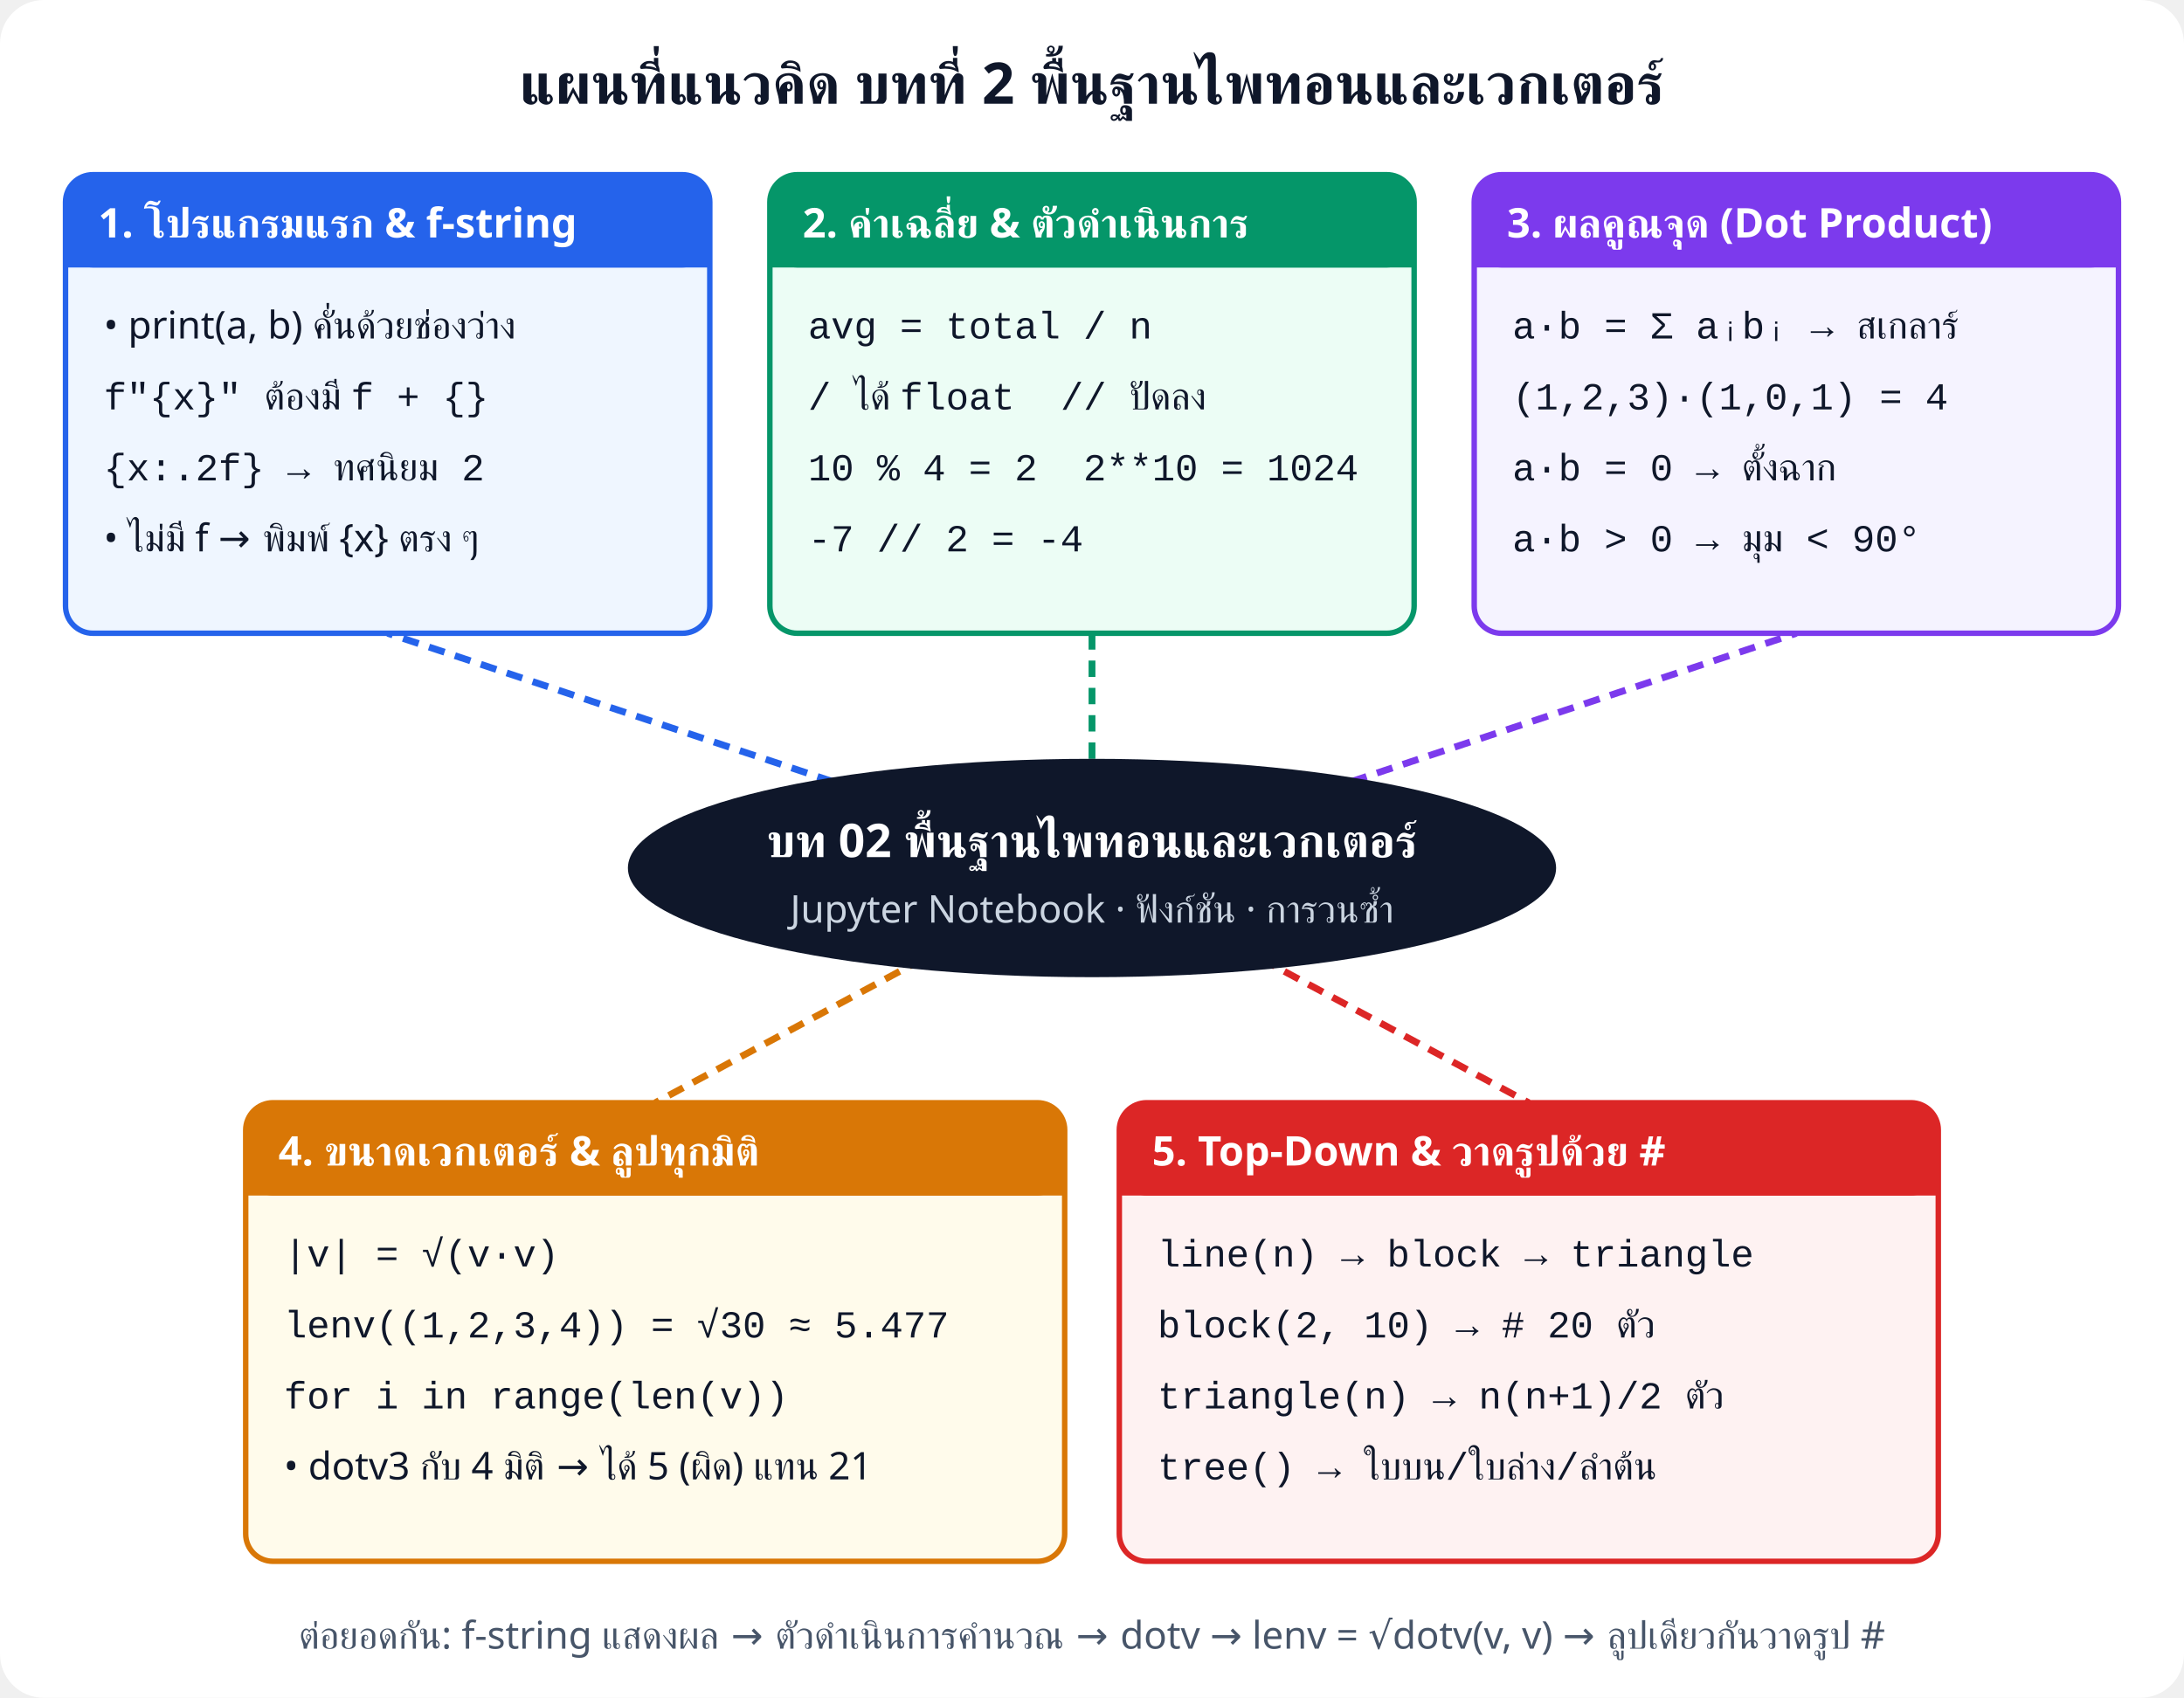
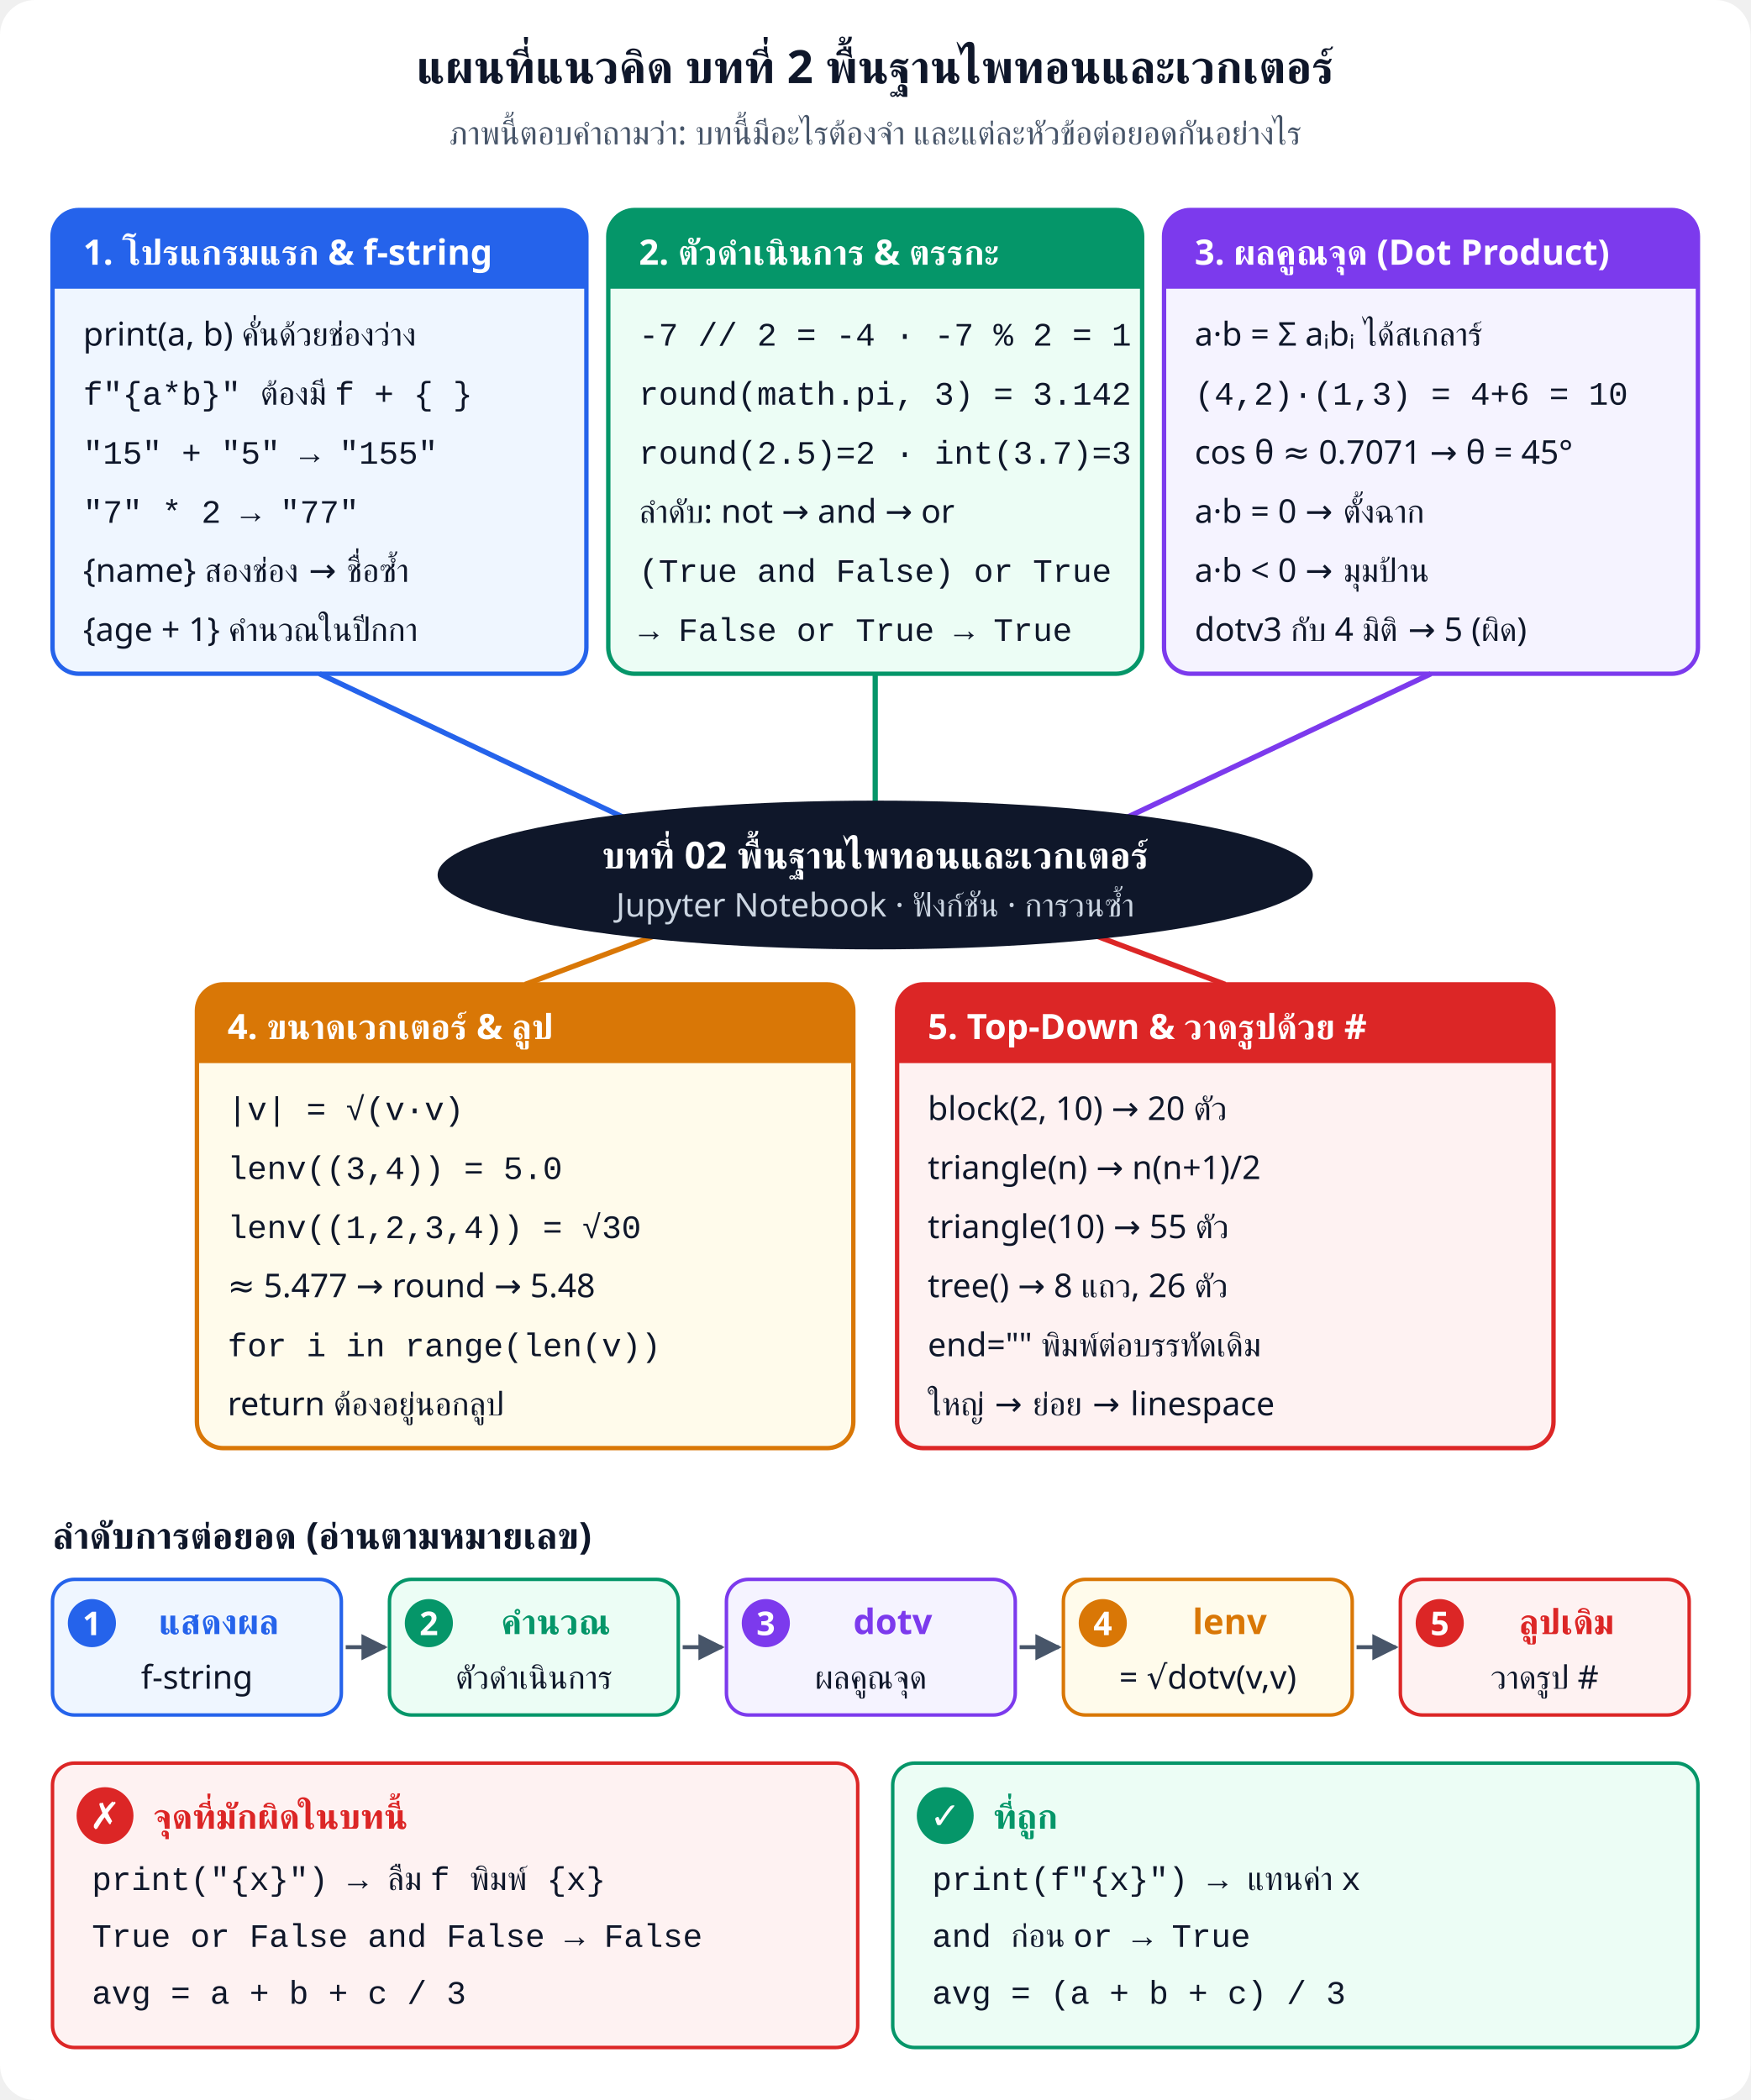
- <svg xmlns="http://www.w3.org/2000/svg" viewBox="0 0 800 622" width="800" height="622" font-family="Sarabun, Tahoma, 'Segoe UI', sans-serif" role="img" aria-label="แผนที่แนวคิด 5 หัวข้อของบทที่ 2">
+ <svg xmlns="http://www.w3.org/2000/svg" viewBox="0 0 800 960" width="800" height="960" font-family="Sarabun, Tahoma, 'Segoe UI', sans-serif" role="img" aria-label="แผนที่แนวคิดบทที่ 2 ห้าหัวข้อพร้อมตัวเลขสำคัญ ลำดับการต่อยอด และจุดที่มักผิด">
  <rect width="100%" height="100%" rx="16" fill="#ffffff" />
  <defs>
-     <marker id="arr" viewBox="0 0 10 10" refX="9" refY="5" markerUnits="userSpaceOnUse" markerWidth="13" markerHeight="13" orient="auto-start-reverse">
+     <marker id="arrB" viewBox="0 0 10 10" refX="9" refY="5" markerUnits="userSpaceOnUse" markerWidth="12" markerHeight="12" orient="auto-start-reverse">
+       <path d="M0,0 L10,5 L0,10 z" fill="#2563eb" />
+     </marker>
+     <marker id="arrG" viewBox="0 0 10 10" refX="9" refY="5" markerUnits="userSpaceOnUse" markerWidth="12" markerHeight="12" orient="auto-start-reverse">
+       <path d="M0,0 L10,5 L0,10 z" fill="#059669" />
+     </marker>
+     <marker id="arrO" viewBox="0 0 10 10" refX="9" refY="5" markerUnits="userSpaceOnUse" markerWidth="12" markerHeight="12" orient="auto-start-reverse">
+       <path d="M0,0 L10,5 L0,10 z" fill="#d97706" />
+     </marker>
+     <marker id="arrR" viewBox="0 0 10 10" refX="9" refY="5" markerUnits="userSpaceOnUse" markerWidth="12" markerHeight="12" orient="auto-start-reverse">
+       <path d="M0,0 L10,5 L0,10 z" fill="#dc2626" />
+     </marker>
+     <marker id="arrP" viewBox="0 0 10 10" refX="9" refY="5" markerUnits="userSpaceOnUse" markerWidth="12" markerHeight="12" orient="auto-start-reverse">
+       <path d="M0,0 L10,5 L0,10 z" fill="#7c3aed" />
+     </marker>
+     <marker id="arrS" viewBox="0 0 10 10" refX="9" refY="5" markerUnits="userSpaceOnUse" markerWidth="12" markerHeight="12" orient="auto-start-reverse">
      <path d="M0,0 L10,5 L0,10 z" fill="#475569" />
    </marker>
-     <marker id="arrB" viewBox="0 0 10 10" refX="9" refY="5" markerUnits="userSpaceOnUse" markerWidth="13" markerHeight="13" orient="auto-start-reverse">
-       <path d="M0,0 L10,5 L0,10 z" fill="#2563eb" />
-     </marker>
-     <marker id="arrG" viewBox="0 0 10 10" refX="9" refY="5" markerUnits="userSpaceOnUse" markerWidth="13" markerHeight="13" orient="auto-start-reverse">
-       <path d="M0,0 L10,5 L0,10 z" fill="#059669" />
-     </marker>
-     <marker id="arrO" viewBox="0 0 10 10" refX="9" refY="5" markerUnits="userSpaceOnUse" markerWidth="13" markerHeight="13" orient="auto-start-reverse">
-       <path d="M0,0 L10,5 L0,10 z" fill="#d97706" />
-     </marker>
-     <marker id="arrR" viewBox="0 0 10 10" refX="9" refY="5" markerUnits="userSpaceOnUse" markerWidth="13" markerHeight="13" orient="auto-start-reverse">
-       <path d="M0,0 L10,5 L0,10 z" fill="#dc2626" />
-     </marker>
-     <marker id="arrP" viewBox="0 0 10 10" refX="9" refY="5" markerUnits="userSpaceOnUse" markerWidth="13" markerHeight="13" orient="auto-start-reverse">
-       <path d="M0,0 L10,5 L0,10 z" fill="#7c3aed" />
-     </marker>
  </defs>
-   <text x="400" y="38" font-size="21" fill="#0f172a" font-weight="bold" text-anchor="middle">แผนที่แนวคิด บทที่ 2 พื้นฐานไพทอนและเวกเตอร์</text>
-   <line x1="400" y1="318" x2="142" y2="232" stroke="#2563eb" stroke-width="2.5" stroke-dasharray="6 4" />
-   <line x1="400" y1="318" x2="400" y2="232" stroke="#059669" stroke-width="2.5" stroke-dasharray="6 4" />
-   <line x1="400" y1="318" x2="658" y2="232" stroke="#7c3aed" stroke-width="2.5" stroke-dasharray="6 4" />
-   <line x1="400" y1="318" x2="240" y2="404" stroke="#d97706" stroke-width="2.5" stroke-dasharray="6 4" />
-   <line x1="400" y1="318" x2="560" y2="404" stroke="#dc2626" stroke-width="2.5" stroke-dasharray="6 4" />
-   <ellipse cx="400" cy="318" rx="170" ry="40" fill="#0f172a" />
-   <text x="400" y="314" font-size="17" fill="#ffffff" font-weight="bold" text-anchor="middle">บท 02 พื้นฐานไพทอนและเวกเตอร์</text>
-   <text x="400" y="338" font-size="14" fill="#cbd5e1" text-anchor="middle">Jupyter Notebook · ฟังก์ชัน · การวนซ้ำ</text>
-   <rect x="24" y="64" width="236" height="168" rx="10" fill="#eff6ff" stroke="#2563eb" stroke-width="2" />
-   <rect x="24" y="64" width="236" height="34" rx="10" fill="#2563eb" />
-   <rect x="24" y="84" width="236" height="14" rx="0" fill="#2563eb" />
-   <text x="36" y="87" font-size="15" fill="#ffffff" font-weight="bold">1. โปรแกรมแรก &amp; f-string</text>
-   <text x="38" y="124" font-size="14" fill="#0f172a">• print(a, b) คั่นด้วยช่องว่าง</text>
-   <text x="38" y="150" font-size="14" fill="#0f172a" font-family="Consolas, 'Courier New', monospace" xml:space="preserve">f"{x}" ต้องมี f + {}</text>
-   <text x="38" y="176" font-size="14" fill="#0f172a" font-family="Consolas, 'Courier New', monospace" xml:space="preserve">{x:.2f} → ทศนิยม 2</text>
-   <text x="38" y="202" font-size="14" fill="#0f172a">• ไม่มี f → พิมพ์ {x} ตรง ๆ</text>
-   <rect x="282" y="64" width="236" height="168" rx="10" fill="#ecfdf5" stroke="#059669" stroke-width="2" />
-   <rect x="282" y="64" width="236" height="34" rx="10" fill="#059669" />
-   <rect x="282" y="84" width="236" height="14" rx="0" fill="#059669" />
-   <text x="294" y="87" font-size="15" fill="#ffffff" font-weight="bold">2. ค่าเฉลี่ย &amp; ตัวดำเนินการ</text>
-   <text x="296" y="124" font-size="14" fill="#0f172a" font-family="Consolas, 'Courier New', monospace" xml:space="preserve">avg = total / n</text>
-   <text x="296" y="150" font-size="14" fill="#0f172a" font-family="Consolas, 'Courier New', monospace" xml:space="preserve">/ ได้ float  // ปัดลง</text>
-   <text x="296" y="176" font-size="14" fill="#0f172a" font-family="Consolas, 'Courier New', monospace" xml:space="preserve">10 % 4 = 2  2**10 = 1024</text>
-   <text x="296" y="202" font-size="14" fill="#0f172a" font-family="Consolas, 'Courier New', monospace" xml:space="preserve">-7 // 2 = -4</text>
-   <rect x="540" y="64" width="236" height="168" rx="10" fill="#f5f3ff" stroke="#7c3aed" stroke-width="2" />
-   <rect x="540" y="64" width="236" height="34" rx="10" fill="#7c3aed" />
-   <rect x="540" y="84" width="236" height="14" rx="0" fill="#7c3aed" />
-   <text x="552" y="87" font-size="15" fill="#ffffff" font-weight="bold">3. ผลคูณจุด (Dot Product)</text>
-   <text x="554" y="124" font-size="14" fill="#0f172a" font-family="Consolas, 'Courier New', monospace" xml:space="preserve">a·b = Σ aᵢbᵢ → สเกลาร์</text>
-   <text x="554" y="150" font-size="14" fill="#0f172a" font-family="Consolas, 'Courier New', monospace" xml:space="preserve">(1,2,3)·(1,0,1) = 4</text>
-   <text x="554" y="176" font-size="14" fill="#0f172a" font-family="Consolas, 'Courier New', monospace" xml:space="preserve">a·b = 0 → ตั้งฉาก</text>
-   <text x="554" y="202" font-size="14" fill="#0f172a" font-family="Consolas, 'Courier New', monospace" xml:space="preserve">a·b &gt; 0 → มุม &lt; 90°</text>
-   <rect x="90" y="404" width="300" height="168" rx="10" fill="#fffbeb" stroke="#d97706" stroke-width="2" />
-   <rect x="90" y="404" width="300" height="34" rx="10" fill="#d97706" />
-   <rect x="90" y="424" width="300" height="14" rx="0" fill="#d97706" />
-   <text x="102" y="427" font-size="15" fill="#ffffff" font-weight="bold">4. ขนาดเวกเตอร์ &amp; ลูปทุกมิติ</text>
-   <text x="104" y="464" font-size="14" fill="#0f172a" font-family="Consolas, 'Courier New', monospace" xml:space="preserve">|v| = √(v·v)</text>
-   <text x="104" y="490" font-size="14" fill="#0f172a" font-family="Consolas, 'Courier New', monospace" xml:space="preserve">lenv((1,2,3,4)) = √30 ≈ 5.477</text>
-   <text x="104" y="516" font-size="14" fill="#0f172a" font-family="Consolas, 'Courier New', monospace" xml:space="preserve">for i in range(len(v))</text>
-   <text x="104" y="542" font-size="14" fill="#0f172a">• dotv3 กับ 4 มิติ → ได้ 5 (ผิด) แทน 21</text>
-   <rect x="410" y="404" width="300" height="168" rx="10" fill="#fef2f2" stroke="#dc2626" stroke-width="2" />
-   <rect x="410" y="404" width="300" height="34" rx="10" fill="#dc2626" />
-   <rect x="410" y="424" width="300" height="14" rx="0" fill="#dc2626" />
-   <text x="422" y="427" font-size="15" fill="#ffffff" font-weight="bold">5. Top-Down &amp; วาดรูปด้วย #</text>
-   <text x="424" y="464" font-size="14" fill="#0f172a" font-family="Consolas, 'Courier New', monospace" xml:space="preserve">line(n) → block → triangle</text>
-   <text x="424" y="490" font-size="14" fill="#0f172a" font-family="Consolas, 'Courier New', monospace" xml:space="preserve">block(2, 10) → # 20 ตัว</text>
-   <text x="424" y="516" font-size="14" fill="#0f172a" font-family="Consolas, 'Courier New', monospace" xml:space="preserve">triangle(n) → n(n+1)/2 ตัว</text>
-   <text x="424" y="542" font-size="14" fill="#0f172a" font-family="Consolas, 'Courier New', monospace" xml:space="preserve">tree() → ใบบน/ใบล่าง/ลำต้น</text>
-   <text x="400" y="604" font-size="14" fill="#475569" text-anchor="middle">ต่อยอดกัน: f-string แสดงผล → ตัวดำเนินการคำนวณ → dotv → lenv = √dotv(v, v) → ลูปเดียวกันวาดรูป #</text>
+   <text x="400" y="38" font-size="21" fill="#0f172a" text-anchor="middle" font-weight="bold">แผนที่แนวคิด บทที่ 2 พื้นฐานไพทอนและเวกเตอร์</text>
+   <text x="400" y="66" font-size="15" fill="#475569" text-anchor="middle">ภาพนี้ตอบคำถามว่า: บทนี้มีอะไรต้องจำ และแต่ละหัวข้อต่อยอดกันอย่างไร</text>
+   <rect x="24" y="96" width="244" height="212" rx="12" fill="#eff6ff" stroke="#2563eb" stroke-width="2" />
+   <path d="M24,132 V108 Q24,96 36,96 H256 Q268,96 268,108 V132 Z" fill="#2563eb" />
+   <text x="38" y="121" font-size="16" fill="#ffffff" text-anchor="start" font-weight="bold">1. โปรแกรมแรก &amp; f-string</text>
+   <text x="38" y="158" font-size="15" fill="#0f172a" text-anchor="start">print(a, b) คั่นด้วยช่องว่าง</text>
+   <text x="38" y="185" font-size="15" fill="#0f172a" text-anchor="start" font-family="Consolas, 'Courier New', monospace" xml:space="preserve">f"{a*b}" ต้องมี f + { }</text>
+   <text x="38" y="212" font-size="15" fill="#0f172a" text-anchor="start" font-family="Consolas, 'Courier New', monospace" xml:space="preserve">"15" + "5" → "155"</text>
+   <text x="38" y="239" font-size="15" fill="#0f172a" text-anchor="start" font-family="Consolas, 'Courier New', monospace" xml:space="preserve">"7" * 2 → "77"</text>
+   <text x="38" y="266" font-size="15" fill="#0f172a" text-anchor="start">{name} สองช่อง → ชื่อซ้ำ</text>
+   <text x="38" y="293" font-size="15" fill="#0f172a" text-anchor="start">{age + 1} คำนวณในปีกกา</text>
+   <rect x="278" y="96" width="244" height="212" rx="12" fill="#ecfdf5" stroke="#059669" stroke-width="2" />
+   <path d="M278,132 V108 Q278,96 290,96 H510 Q522,96 522,108 V132 Z" fill="#059669" />
+   <text x="292" y="121" font-size="16" fill="#ffffff" text-anchor="start" font-weight="bold">2. ตัวดำเนินการ &amp; ตรรกะ</text>
+   <text x="292" y="158" font-size="15" fill="#0f172a" text-anchor="start" font-family="Consolas, 'Courier New', monospace" xml:space="preserve">-7 // 2 = -4 · -7 % 2 = 1</text>
+   <text x="292" y="185" font-size="15" fill="#0f172a" text-anchor="start" font-family="Consolas, 'Courier New', monospace" xml:space="preserve">round(math.pi, 3) = 3.142</text>
+   <text x="292" y="212" font-size="15" fill="#0f172a" text-anchor="start" font-family="Consolas, 'Courier New', monospace" xml:space="preserve">round(2.5)=2 · int(3.7)=3</text>
+   <text x="292" y="239" font-size="15" fill="#0f172a" text-anchor="start">ลำดับ: not → and → or</text>
+   <text x="292" y="266" font-size="15" fill="#0f172a" text-anchor="start" font-family="Consolas, 'Courier New', monospace" xml:space="preserve">(True and False) or True</text>
+   <text x="292" y="293" font-size="15" fill="#0f172a" text-anchor="start" font-family="Consolas, 'Courier New', monospace" xml:space="preserve">→ False or True → True</text>
+   <rect x="532" y="96" width="244" height="212" rx="12" fill="#f5f3ff" stroke="#7c3aed" stroke-width="2" />
+   <path d="M532,132 V108 Q532,96 544,96 H764 Q776,96 776,108 V132 Z" fill="#7c3aed" />
+   <text x="546" y="121" font-size="16" fill="#ffffff" text-anchor="start" font-weight="bold">3. ผลคูณจุด (Dot Product)</text>
+   <text x="546" y="158" font-size="15" fill="#0f172a" text-anchor="start">a·b = Σ aᵢbᵢ ได้สเกลาร์</text>
+   <text x="546" y="185" font-size="15" fill="#0f172a" text-anchor="start" font-family="Consolas, 'Courier New', monospace" xml:space="preserve">(4,2)·(1,3) = 4+6 = 10</text>
+   <text x="546" y="212" font-size="15" fill="#0f172a" text-anchor="start">cos θ ≈ 0.7071 → θ = 45°</text>
+   <text x="546" y="239" font-size="15" fill="#0f172a" text-anchor="start">a·b = 0 → ตั้งฉาก</text>
+   <text x="546" y="266" font-size="15" fill="#0f172a" text-anchor="start">a·b &lt; 0 → มุมป้าน</text>
+   <text x="546" y="293" font-size="15" fill="#0f172a" text-anchor="start">dotv3 กับ 4 มิติ → 5 (ผิด)</text>
+   <rect x="90" y="450" width="300" height="212" rx="12" fill="#fffbeb" stroke="#d97706" stroke-width="2" />
+   <path d="M90,486 V462 Q90,450 102,450 H378 Q390,450 390,462 V486 Z" fill="#d97706" />
+   <text x="104" y="475" font-size="16" fill="#ffffff" text-anchor="start" font-weight="bold">4. ขนาดเวกเตอร์ &amp; ลูป</text>
+   <text x="104" y="512" font-size="15" fill="#0f172a" text-anchor="start" font-family="Consolas, 'Courier New', monospace" xml:space="preserve">|v| = √(v·v)</text>
+   <text x="104" y="539" font-size="15" fill="#0f172a" text-anchor="start" font-family="Consolas, 'Courier New', monospace" xml:space="preserve">lenv((3,4)) = 5.0</text>
+   <text x="104" y="566" font-size="15" fill="#0f172a" text-anchor="start" font-family="Consolas, 'Courier New', monospace" xml:space="preserve">lenv((1,2,3,4)) = √30</text>
+   <text x="104" y="593" font-size="15" fill="#0f172a" text-anchor="start">≈ 5.477 → round → 5.48</text>
+   <text x="104" y="620" font-size="15" fill="#0f172a" text-anchor="start" font-family="Consolas, 'Courier New', monospace" xml:space="preserve">for i in range(len(v))</text>
+   <text x="104" y="647" font-size="15" fill="#0f172a" text-anchor="start">return ต้องอยู่นอกลูป</text>
+   <rect x="410" y="450" width="300" height="212" rx="12" fill="#fef2f2" stroke="#dc2626" stroke-width="2" />
+   <path d="M410,486 V462 Q410,450 422,450 H698 Q710,450 710,462 V486 Z" fill="#dc2626" />
+   <text x="424" y="475" font-size="16" fill="#ffffff" text-anchor="start" font-weight="bold">5. Top-Down &amp; วาดรูปด้วย #</text>
+   <text x="424" y="512" font-size="15" fill="#0f172a" text-anchor="start">block(2, 10) → 20 ตัว</text>
+   <text x="424" y="539" font-size="15" fill="#0f172a" text-anchor="start">triangle(n) → n(n+1)/2</text>
+   <text x="424" y="566" font-size="15" fill="#0f172a" text-anchor="start">triangle(10) → 55 ตัว</text>
+   <text x="424" y="593" font-size="15" fill="#0f172a" text-anchor="start">tree() → 8 แถว, 26 ตัว</text>
+   <text x="424" y="620" font-size="15" fill="#0f172a" text-anchor="start">end="" พิมพ์ต่อบรรทัดเดิม</text>
+   <text x="424" y="647" font-size="15" fill="#0f172a" text-anchor="start">ใหญ่ → ย่อย → linespace</text>
+   <line x1="146" y1="308" x2="285.7" y2="374" stroke="#2563eb" stroke-width="2.4" />
+   <line x1="400" y1="308" x2="400" y2="374" stroke="#059669" stroke-width="2.4" />
+   <line x1="654" y1="308" x2="514.3" y2="374" stroke="#7c3aed" stroke-width="2.4" />
+   <line x1="240" y1="450" x2="304" y2="426" stroke="#d97706" stroke-width="2.4" />
+   <line x1="560" y1="450" x2="496" y2="426" stroke="#dc2626" stroke-width="2.4" />
+   <ellipse cx="400" cy="400" rx="200" ry="34" fill="#0f172a" />
+   <text x="400" y="397" font-size="17" fill="#ffffff" text-anchor="middle" font-weight="bold">บทที่ 02 พื้นฐานไพทอนและเวกเตอร์</text>
+   <text x="400" y="419" font-size="15" fill="#cbd5e1" text-anchor="middle">Jupyter Notebook · ฟังก์ชัน · การวนซ้ำ</text>
+   <text x="24" y="708" font-size="17" fill="#0f172a" text-anchor="start" font-weight="bold">ลำดับการต่อยอด (อ่านตามหมายเลข)</text>
+   <rect x="24" y="722" width="132" height="62" rx="10" fill="#eff6ff" stroke="#2563eb" stroke-width="1.6" />
+   <circle cx="42" cy="742" r="11" fill="#2563eb" />
+   <text x="42" y="747.5" font-size="15" fill="#ffffff" text-anchor="middle" font-weight="bold">1</text>
+   <text x="100" y="747" font-size="16" fill="#2563eb" text-anchor="middle" font-weight="bold">แสดงผล</text>
+   <text x="90" y="772" font-size="15" fill="#0f172a" text-anchor="middle">f-string</text>
+   <line x1="158" y1="753" x2="176" y2="753" stroke="#475569" stroke-width="1.8" marker-end="url(#arrS)" />
+   <rect x="178" y="722" width="132" height="62" rx="10" fill="#ecfdf5" stroke="#059669" stroke-width="1.6" />
+   <circle cx="196" cy="742" r="11" fill="#059669" />
+   <text x="196" y="747.5" font-size="15" fill="#ffffff" text-anchor="middle" font-weight="bold">2</text>
+   <text x="254" y="747" font-size="16" fill="#059669" text-anchor="middle" font-weight="bold">คำนวณ</text>
+   <text x="244" y="772" font-size="15" fill="#0f172a" text-anchor="middle">ตัวดำเนินการ</text>
+   <line x1="312" y1="753" x2="330" y2="753" stroke="#475569" stroke-width="1.8" marker-end="url(#arrS)" />
+   <rect x="332" y="722" width="132" height="62" rx="10" fill="#f5f3ff" stroke="#7c3aed" stroke-width="1.6" />
+   <circle cx="350" cy="742" r="11" fill="#7c3aed" />
+   <text x="350" y="747.5" font-size="15" fill="#ffffff" text-anchor="middle" font-weight="bold">3</text>
+   <text x="408" y="747" font-size="16" fill="#7c3aed" text-anchor="middle" font-weight="bold">dotv</text>
+   <text x="398" y="772" font-size="15" fill="#0f172a" text-anchor="middle">ผลคูณจุด</text>
+   <line x1="466" y1="753" x2="484" y2="753" stroke="#475569" stroke-width="1.8" marker-end="url(#arrS)" />
+   <rect x="486" y="722" width="132" height="62" rx="10" fill="#fffbeb" stroke="#d97706" stroke-width="1.6" />
+   <circle cx="504" cy="742" r="11" fill="#d97706" />
+   <text x="504" y="747.5" font-size="15" fill="#ffffff" text-anchor="middle" font-weight="bold">4</text>
+   <text x="562" y="747" font-size="16" fill="#d97706" text-anchor="middle" font-weight="bold">lenv</text>
+   <text x="552" y="772" font-size="15" fill="#0f172a" text-anchor="middle">= √dotv(v,v)</text>
+   <line x1="620" y1="753" x2="638" y2="753" stroke="#475569" stroke-width="1.8" marker-end="url(#arrS)" />
+   <rect x="640" y="722" width="132" height="62" rx="10" fill="#fef2f2" stroke="#dc2626" stroke-width="1.6" />
+   <circle cx="658" cy="742" r="11" fill="#dc2626" />
+   <text x="658" y="747.5" font-size="15" fill="#ffffff" text-anchor="middle" font-weight="bold">5</text>
+   <text x="716" y="747" font-size="16" fill="#dc2626" text-anchor="middle" font-weight="bold">ลูปเดิม</text>
+   <text x="706" y="772" font-size="15" fill="#0f172a" text-anchor="middle">วาดรูป #</text>
+   <rect x="24" y="806" width="368" height="130" rx="10" fill="#fef2f2" stroke="#dc2626" stroke-width="1.6" />
+   <circle cx="48" cy="830" r="13" fill="#dc2626" />
+   <text x="48" y="836" font-size="17" fill="#ffffff" text-anchor="middle" font-weight="bold">✗</text>
+   <text x="70" y="836" font-size="16" fill="#dc2626" text-anchor="start" font-weight="bold">จุดที่มักผิดในบทนี้</text>
+   <text x="42" y="864" font-size="15" fill="#0f172a" text-anchor="start" font-family="Consolas, 'Courier New', monospace" xml:space="preserve">print("{x}") → ลืม f พิมพ์ {x}</text>
+   <text x="42" y="890" font-size="15" fill="#0f172a" text-anchor="start" font-family="Consolas, 'Courier New', monospace" xml:space="preserve">True or False and False → False</text>
+   <text x="42" y="916" font-size="15" fill="#0f172a" text-anchor="start" font-family="Consolas, 'Courier New', monospace" xml:space="preserve">avg = a + b + c / 3</text>
+   <rect x="408" y="806" width="368" height="130" rx="10" fill="#ecfdf5" stroke="#059669" stroke-width="1.6" />
+   <circle cx="432" cy="830" r="13" fill="#059669" />
+   <text x="432" y="836" font-size="17" fill="#ffffff" text-anchor="middle" font-weight="bold">✓</text>
+   <text x="454" y="836" font-size="16" fill="#059669" text-anchor="start" font-weight="bold">ที่ถูก</text>
+   <text x="426" y="864" font-size="15" fill="#0f172a" text-anchor="start" font-family="Consolas, 'Courier New', monospace" xml:space="preserve">print(f"{x}") → แทนค่า x</text>
+   <text x="426" y="890" font-size="15" fill="#0f172a" text-anchor="start" font-family="Consolas, 'Courier New', monospace" xml:space="preserve">and ก่อน or → True</text>
+   <text x="426" y="916" font-size="15" fill="#0f172a" text-anchor="start" font-family="Consolas, 'Courier New', monospace" xml:space="preserve">avg = (a + b + c) / 3</text>
</svg>
